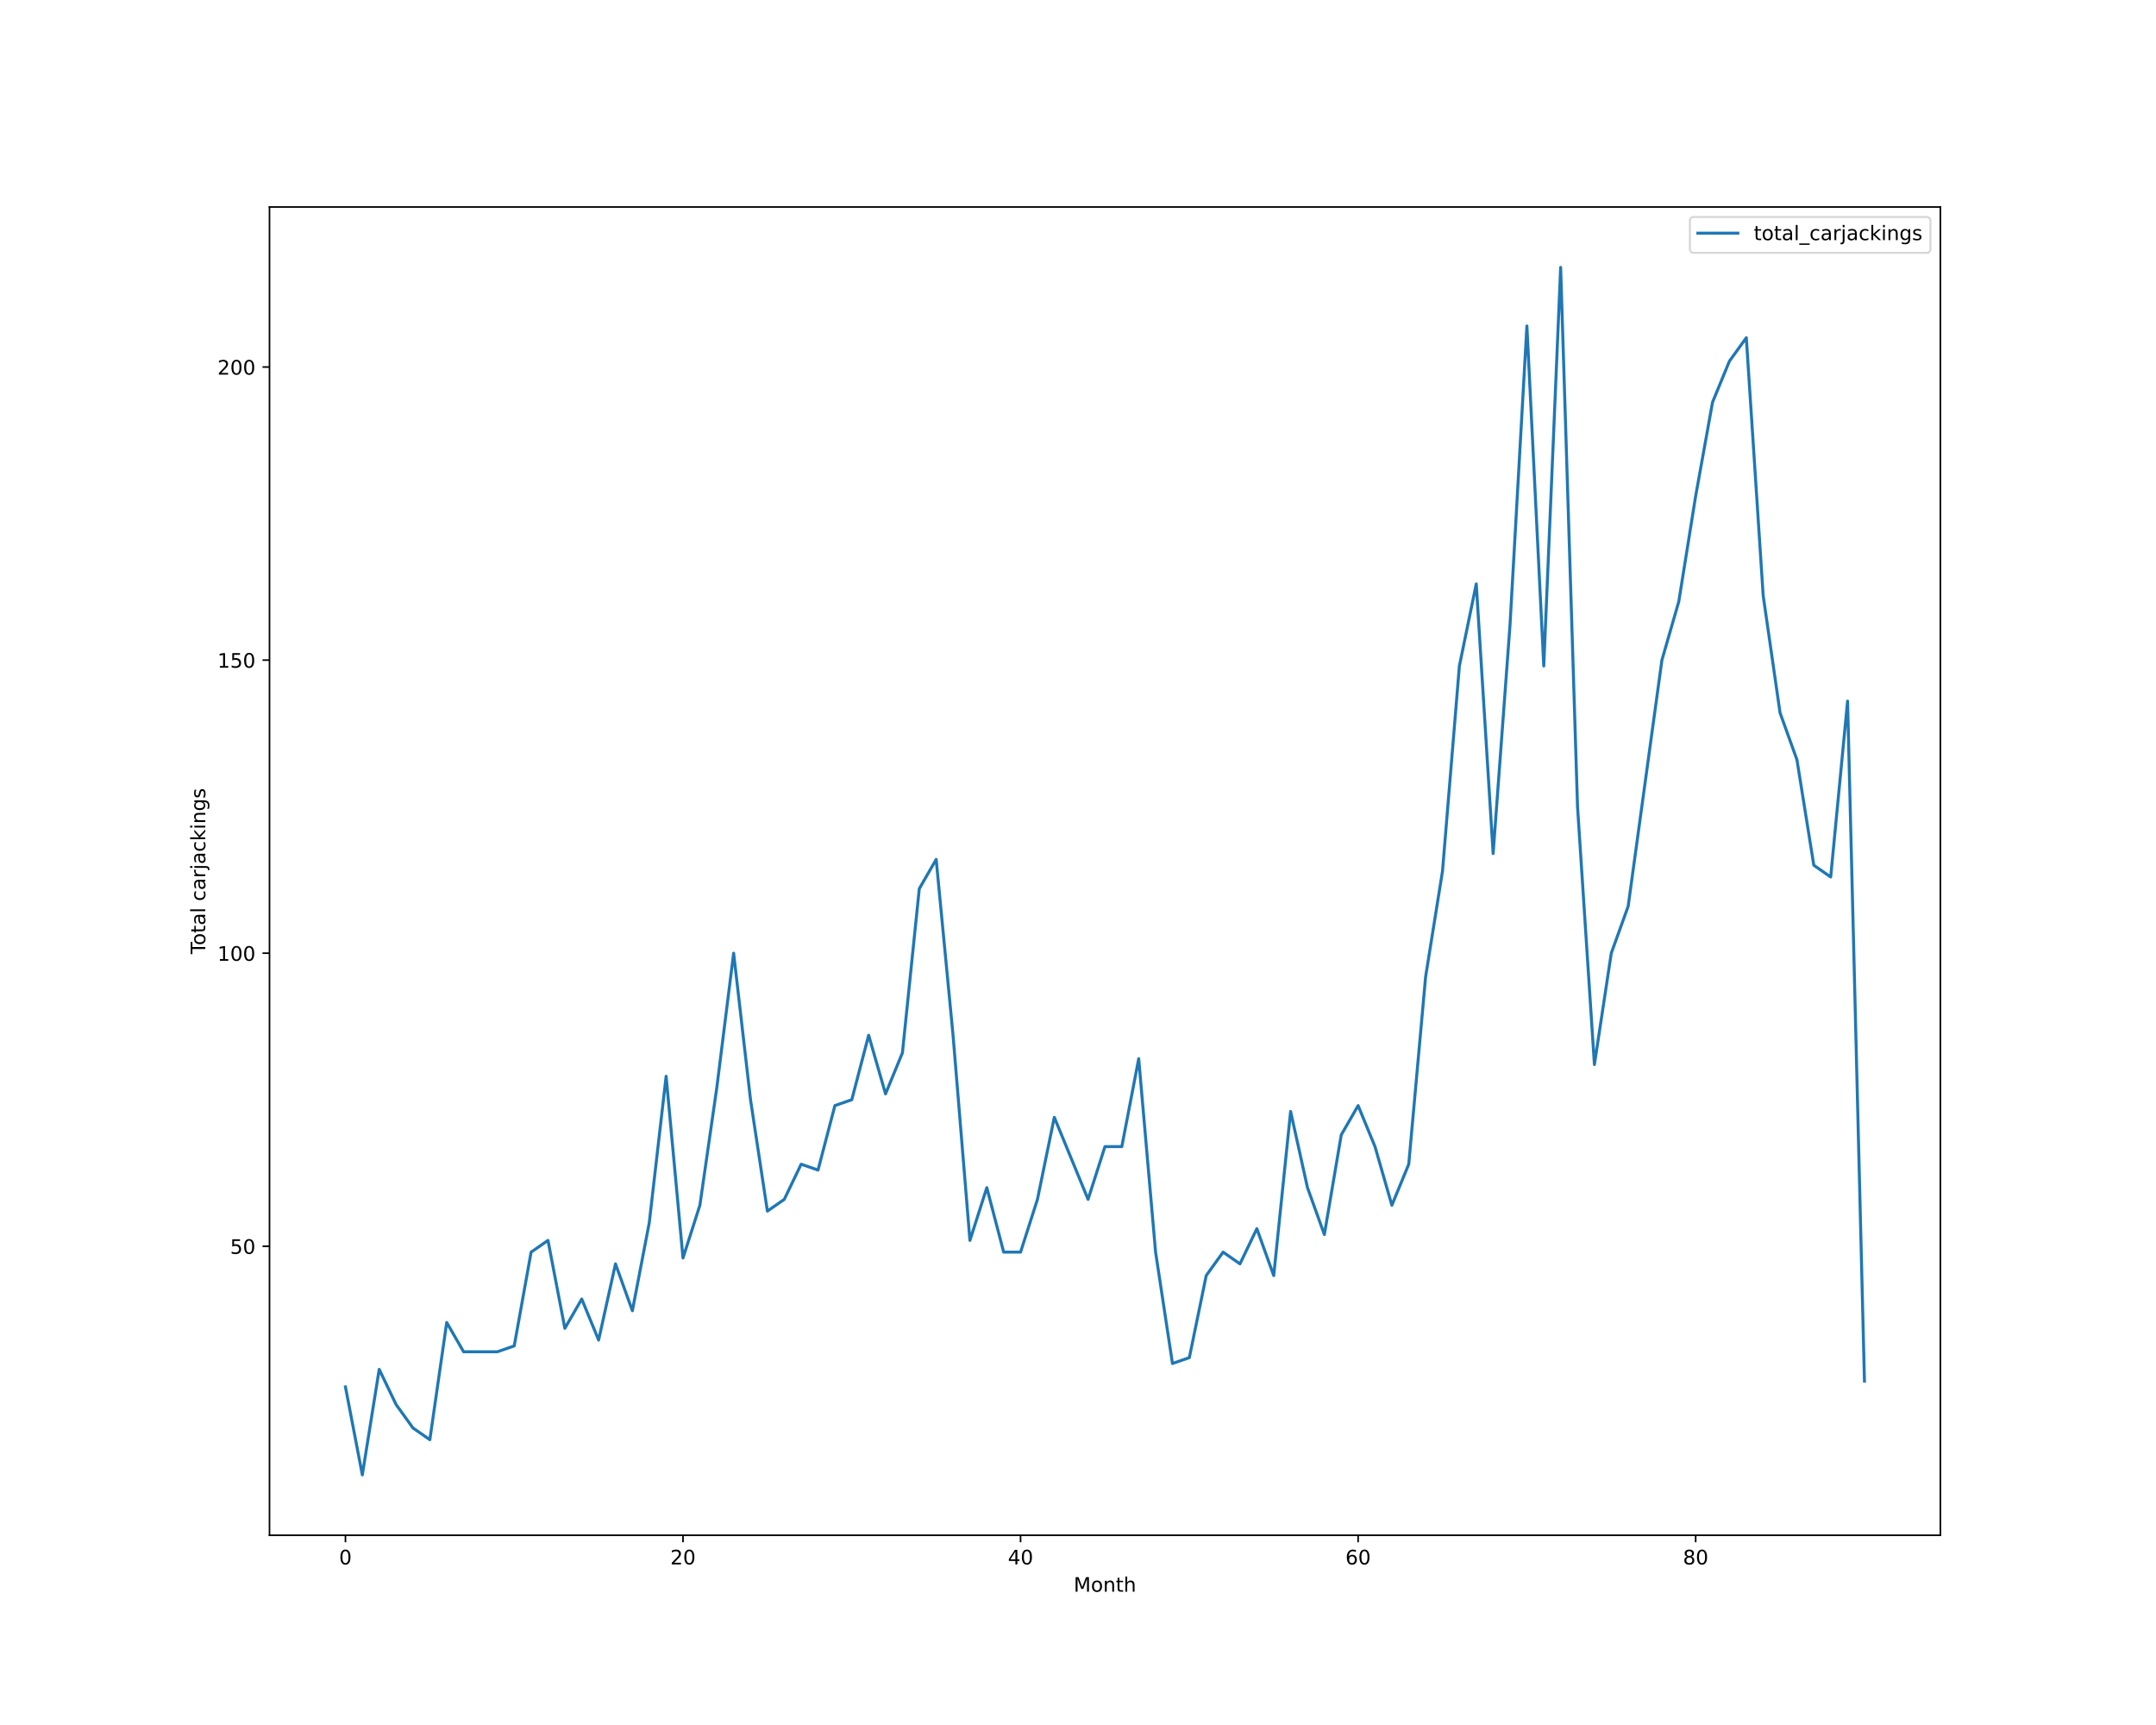
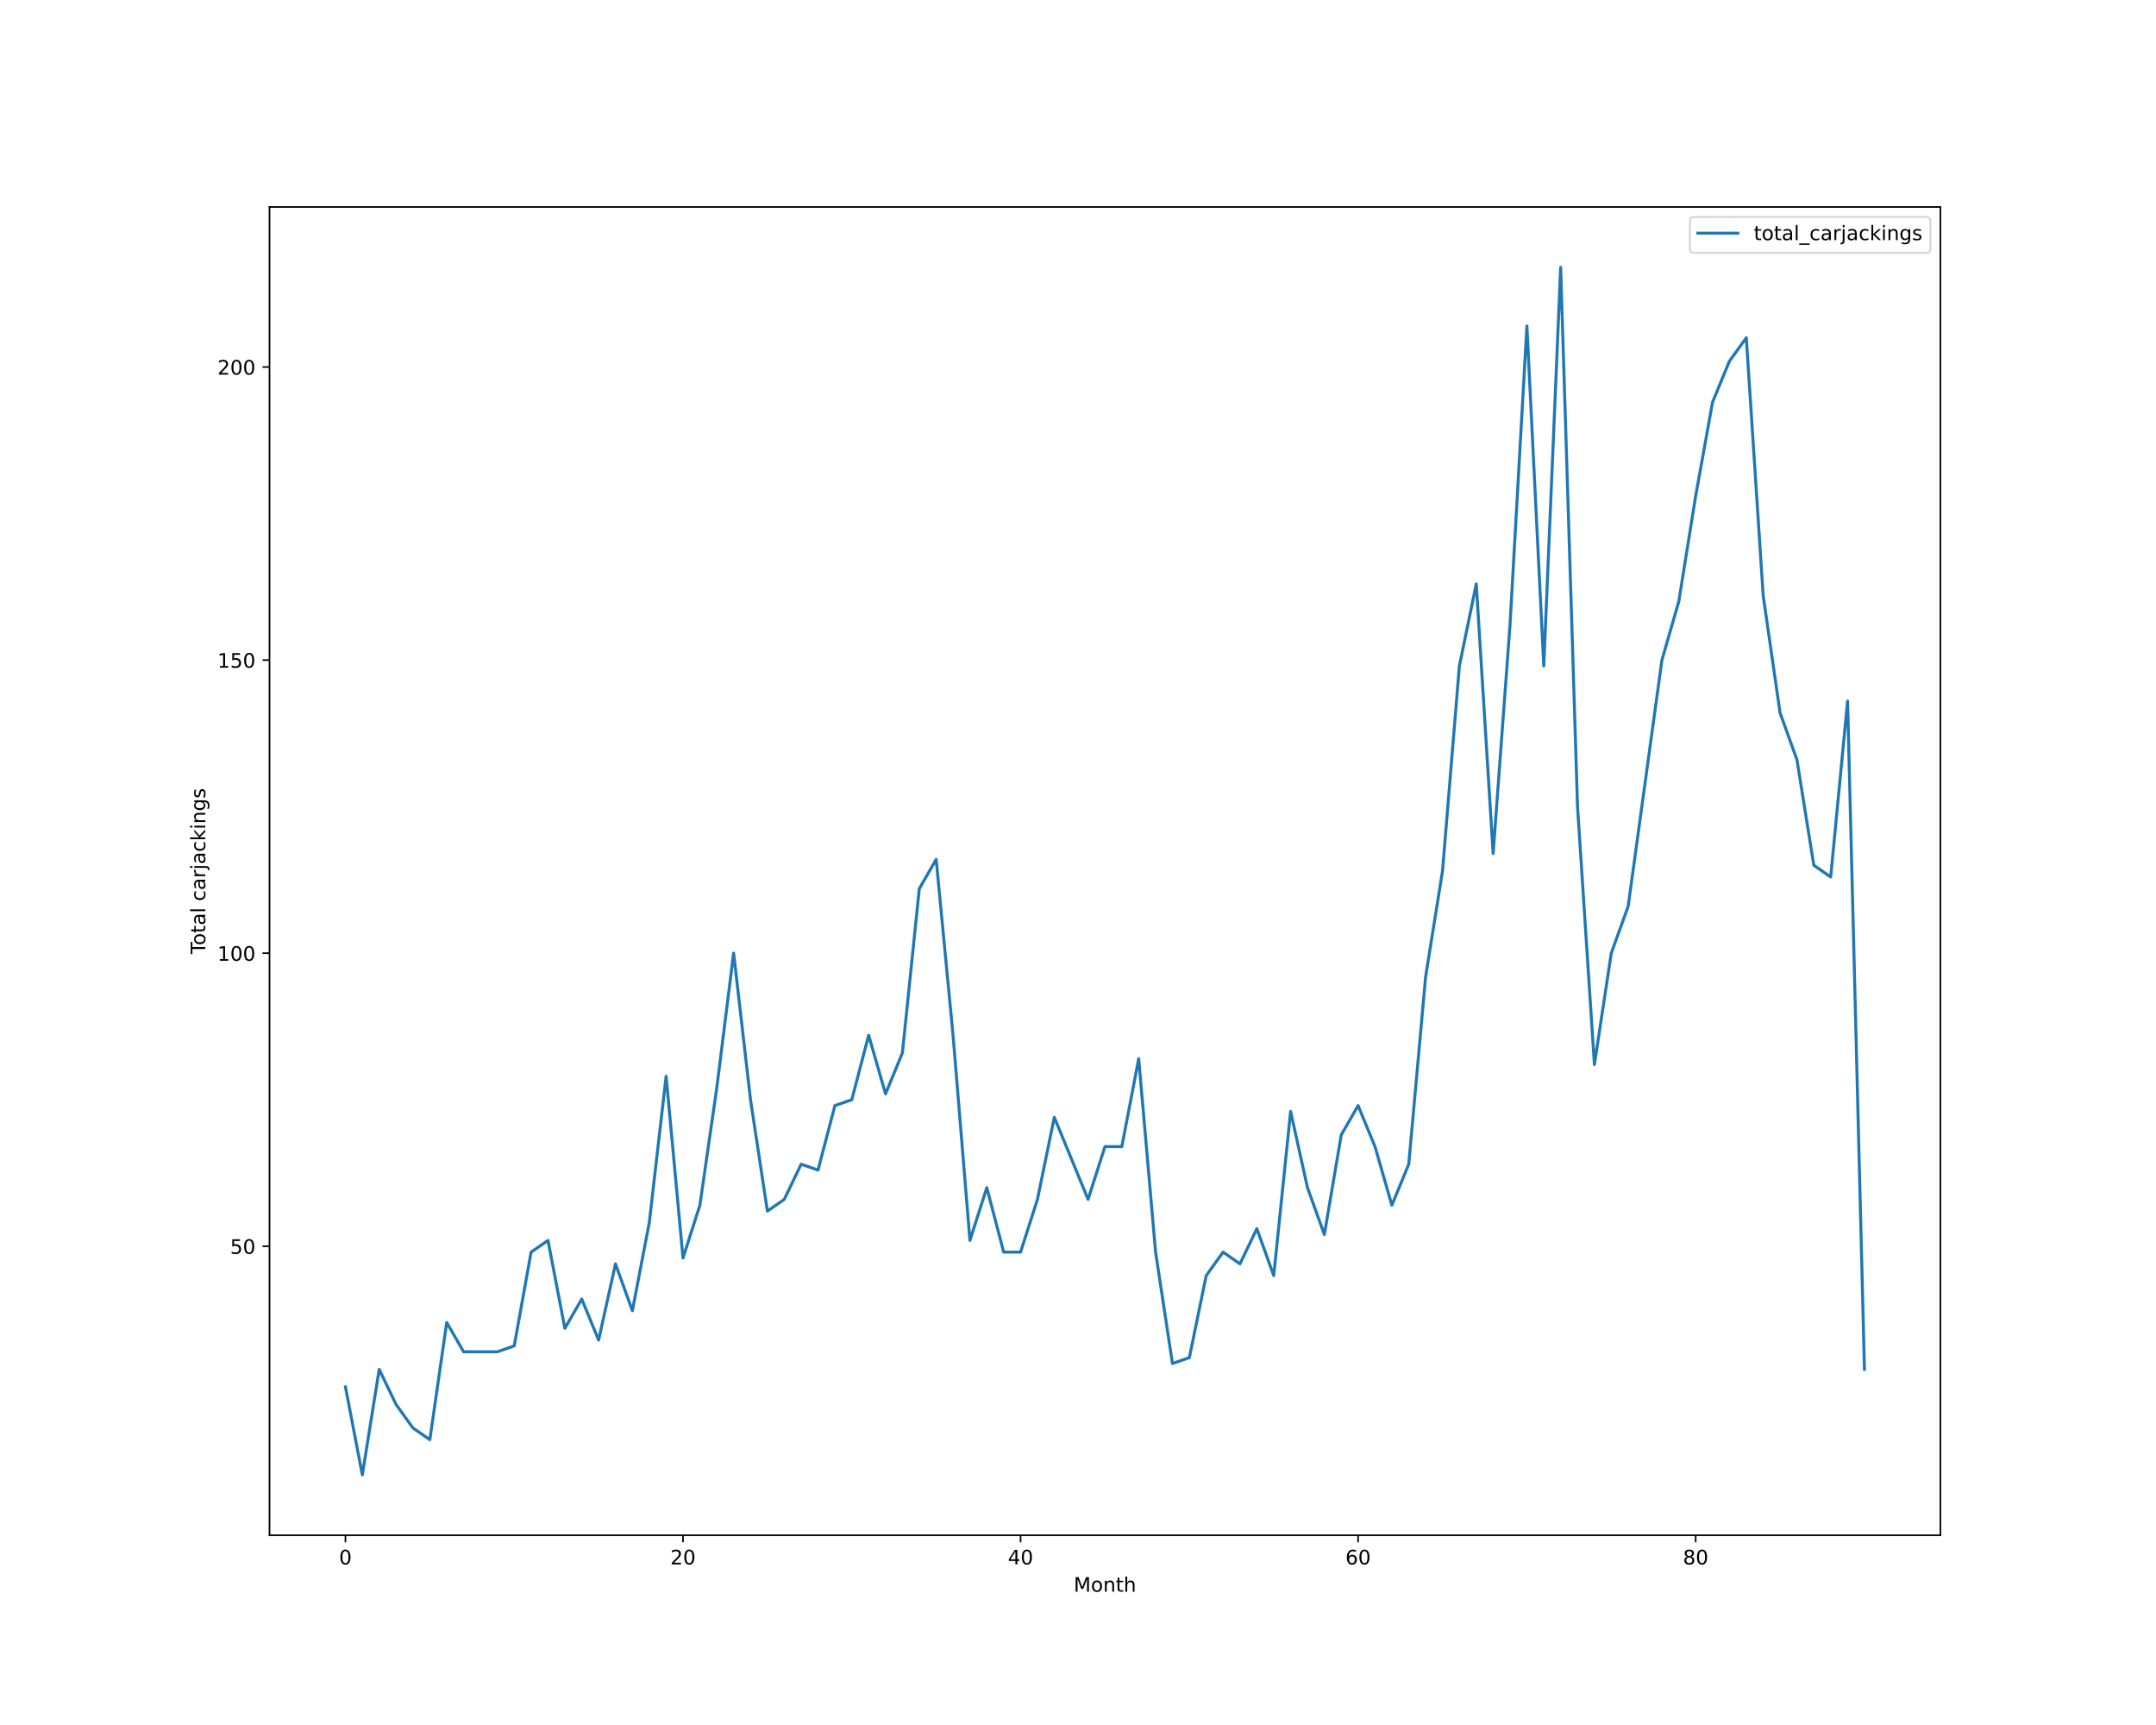
<svg xmlns="http://www.w3.org/2000/svg" xmlns:xlink="http://www.w3.org/1999/xlink" height="864pt" version="1.1" viewBox="0 0 1080 864" width="1080pt">
  <defs>
    <style type="text/css">*{stroke-linecap:butt;stroke-linejoin:round;}</style>
  </defs>
  <g id="figure_1">
    <g id="patch_1">
      <path d="M 0 864  L 1080 864  L 1080 0  L 0 0  z " style="fill:#ffffff;" />
    </g>
    <g id="axes_1">
      <g id="patch_2">
        <path d="M 135 768.96  L 972 768.96  L 972 103.68  L 135 103.68  z " style="fill:#ffffff;" />
      </g>
      <g id="matplotlib.axis_1">
        <g id="xtick_1">
          <g id="line2d_1">
            <defs>
-               <path d="M 0 0  L 0 3.5  " id="m150abb96db" style="stroke:#000000;stroke-width:0.8;" />
-             </defs>
-             <g>
-               <use style="stroke:#000000;stroke-width:0.8;" x="173.045" xlink:href="#m150abb96db" y="768.96" />
+               <path d="M 0 0  L 0 3.5  " id="m4320b0932d" style="stroke:#000000;stroke-width:0.8;" />
+             </defs>
+             <g>
+               <use style="stroke:#000000;stroke-width:0.8;" x="173.045" xlink:href="#m4320b0932d" y="768.96" />
            </g>
          </g>
          <g id="text_1">
            <g transform="translate(169.8642 783.5584)scale(0.1 -0.1)">
              <defs>
                <path d="M 2034 4250  Q 1547 4250 1301 3770  Q 1056 3291 1056 2328  Q 1056 1369 1301 889  Q 1547 409 2034 409  Q 2525 409 2770 889  Q 3016 1369 3016 2328  Q 3016 3291 2770 3770  Q 2525 4250 2034 4250  z M 2034 4750  Q 2819 4750 3233 4129  Q 3647 3509 3647 2328  Q 3647 1150 3233 529  Q 2819 -91 2034 -91  Q 1250 -91 836 529  Q 422 1150 422 2328  Q 422 3509 836 4129  Q 1250 4750 2034 4750  z " id="DejaVuSans-30" transform="scale(0.015625)" />
              </defs>
              <use xlink:href="#DejaVuSans-30" />
            </g>
          </g>
        </g>
        <g id="xtick_2">
          <g id="line2d_2">
            <g>
-               <use style="stroke:#000000;stroke-width:0.8;" x="342.136" xlink:href="#m150abb96db" y="768.96" />
+               <use style="stroke:#000000;stroke-width:0.8;" x="342.136" xlink:href="#m4320b0932d" y="768.96" />
            </g>
          </g>
          <g id="text_2">
            <g transform="translate(335.7739 783.5584)scale(0.1 -0.1)">
              <defs>
                <path d="M 1228 531  L 3431 531  L 3431 0  L 469 0  L 469 531  Q 828 903 1448 1529  Q 2069 2156 2228 2338  Q 2531 2678 2651 2914  Q 2772 3150 2772 3378  Q 2772 3750 2511 3984  Q 2250 4219 1831 4219  Q 1534 4219 1204 4116  Q 875 4013 500 3803  L 500 4441  Q 881 4594 1212 4672  Q 1544 4750 1819 4750  Q 2544 4750 2975 4387  Q 3406 4025 3406 3419  Q 3406 3131 3298 2873  Q 3191 2616 2906 2266  Q 2828 2175 2409 1742  Q 1991 1309 1228 531  z " id="DejaVuSans-32" transform="scale(0.015625)" />
              </defs>
              <use xlink:href="#DejaVuSans-32" />
              <use x="63.623" xlink:href="#DejaVuSans-30" />
            </g>
          </g>
        </g>
        <g id="xtick_3">
          <g id="line2d_3">
            <g>
-               <use style="stroke:#000000;stroke-width:0.8;" x="511.227" xlink:href="#m150abb96db" y="768.96" />
+               <use style="stroke:#000000;stroke-width:0.8;" x="511.227" xlink:href="#m4320b0932d" y="768.96" />
            </g>
          </g>
          <g id="text_3">
            <g transform="translate(504.8648 783.5584)scale(0.1 -0.1)">
              <defs>
                <path d="M 2419 4116  L 825 1625  L 2419 1625  L 2419 4116  z M 2253 4666  L 3047 4666  L 3047 1625  L 3713 1625  L 3713 1100  L 3047 1100  L 3047 0  L 2419 0  L 2419 1100  L 313 1100  L 313 1709  L 2253 4666  z " id="DejaVuSans-34" transform="scale(0.015625)" />
              </defs>
              <use xlink:href="#DejaVuSans-34" />
              <use x="63.623" xlink:href="#DejaVuSans-30" />
            </g>
          </g>
        </g>
        <g id="xtick_4">
          <g id="line2d_4">
            <g>
-               <use style="stroke:#000000;stroke-width:0.8;" x="680.318" xlink:href="#m150abb96db" y="768.96" />
+               <use style="stroke:#000000;stroke-width:0.8;" x="680.318" xlink:href="#m4320b0932d" y="768.96" />
            </g>
          </g>
          <g id="text_4">
            <g transform="translate(673.9557 783.5584)scale(0.1 -0.1)">
              <defs>
                <path d="M 2113 2584  Q 1688 2584 1439 2293  Q 1191 2003 1191 1497  Q 1191 994 1439 701  Q 1688 409 2113 409  Q 2538 409 2786 701  Q 3034 994 3034 1497  Q 3034 2003 2786 2293  Q 2538 2584 2113 2584  z M 3366 4563  L 3366 3988  Q 3128 4100 2886 4159  Q 2644 4219 2406 4219  Q 1781 4219 1451 3797  Q 1122 3375 1075 2522  Q 1259 2794 1537 2939  Q 1816 3084 2150 3084  Q 2853 3084 3261 2657  Q 3669 2231 3669 1497  Q 3669 778 3244 343  Q 2819 -91 2113 -91  Q 1303 -91 875 529  Q 447 1150 447 2328  Q 447 3434 972 4092  Q 1497 4750 2381 4750  Q 2619 4750 2861 4703  Q 3103 4656 3366 4563  z " id="DejaVuSans-36" transform="scale(0.015625)" />
              </defs>
              <use xlink:href="#DejaVuSans-36" />
              <use x="63.623" xlink:href="#DejaVuSans-30" />
            </g>
          </g>
        </g>
        <g id="xtick_5">
          <g id="line2d_5">
            <g>
-               <use style="stroke:#000000;stroke-width:0.8;" x="849.409" xlink:href="#m150abb96db" y="768.96" />
+               <use style="stroke:#000000;stroke-width:0.8;" x="849.409" xlink:href="#m4320b0932d" y="768.96" />
            </g>
          </g>
          <g id="text_5">
            <g transform="translate(843.0466 783.5584)scale(0.1 -0.1)">
              <defs>
                <path d="M 2034 2216  Q 1584 2216 1326 1975  Q 1069 1734 1069 1313  Q 1069 891 1326 650  Q 1584 409 2034 409  Q 2484 409 2743 651  Q 3003 894 3003 1313  Q 3003 1734 2745 1975  Q 2488 2216 2034 2216  z M 1403 2484  Q 997 2584 770 2862  Q 544 3141 544 3541  Q 544 4100 942 4425  Q 1341 4750 2034 4750  Q 2731 4750 3128 4425  Q 3525 4100 3525 3541  Q 3525 3141 3298 2862  Q 3072 2584 2669 2484  Q 3125 2378 3379 2068  Q 3634 1759 3634 1313  Q 3634 634 3220 271  Q 2806 -91 2034 -91  Q 1263 -91 848 271  Q 434 634 434 1313  Q 434 1759 690 2068  Q 947 2378 1403 2484  z M 1172 3481  Q 1172 3119 1398 2916  Q 1625 2713 2034 2713  Q 2441 2713 2670 2916  Q 2900 3119 2900 3481  Q 2900 3844 2670 4047  Q 2441 4250 2034 4250  Q 1625 4250 1398 4047  Q 1172 3844 1172 3481  z " id="DejaVuSans-38" transform="scale(0.015625)" />
              </defs>
              <use xlink:href="#DejaVuSans-38" />
              <use x="63.623" xlink:href="#DejaVuSans-30" />
            </g>
          </g>
        </g>
        <g id="text_6">
          <g transform="translate(537.8289 797.2366)scale(0.1 -0.1)">
            <defs>
              <path d="M 628 4666  L 1569 4666  L 2759 1491  L 3956 4666  L 4897 4666  L 4897 0  L 4281 0  L 4281 4097  L 3078 897  L 2444 897  L 1241 4097  L 1241 0  L 628 0  L 628 4666  z " id="DejaVuSans-4d" transform="scale(0.015625)" />
              <path d="M 1959 3097  Q 1497 3097 1228 2736  Q 959 2375 959 1747  Q 959 1119 1226 758  Q 1494 397 1959 397  Q 2419 397 2687 759  Q 2956 1122 2956 1747  Q 2956 2369 2687 2733  Q 2419 3097 1959 3097  z M 1959 3584  Q 2709 3584 3137 3096  Q 3566 2609 3566 1747  Q 3566 888 3137 398  Q 2709 -91 1959 -91  Q 1206 -91 779 398  Q 353 888 353 1747  Q 353 2609 779 3096  Q 1206 3584 1959 3584  z " id="DejaVuSans-6f" transform="scale(0.015625)" />
              <path d="M 3513 2113  L 3513 0  L 2938 0  L 2938 2094  Q 2938 2591 2744 2837  Q 2550 3084 2163 3084  Q 1697 3084 1428 2787  Q 1159 2491 1159 1978  L 1159 0  L 581 0  L 581 3500  L 1159 3500  L 1159 2956  Q 1366 3272 1645 3428  Q 1925 3584 2291 3584  Q 2894 3584 3203 3211  Q 3513 2838 3513 2113  z " id="DejaVuSans-6e" transform="scale(0.015625)" />
              <path d="M 1172 4494  L 1172 3500  L 2356 3500  L 2356 3053  L 1172 3053  L 1172 1153  Q 1172 725 1289 603  Q 1406 481 1766 481  L 2356 481  L 2356 0  L 1766 0  Q 1100 0 847 248  Q 594 497 594 1153  L 594 3053  L 172 3053  L 172 3500  L 594 3500  L 594 4494  L 1172 4494  z " id="DejaVuSans-74" transform="scale(0.015625)" />
              <path d="M 3513 2113  L 3513 0  L 2938 0  L 2938 2094  Q 2938 2591 2744 2837  Q 2550 3084 2163 3084  Q 1697 3084 1428 2787  Q 1159 2491 1159 1978  L 1159 0  L 581 0  L 581 4863  L 1159 4863  L 1159 2956  Q 1366 3272 1645 3428  Q 1925 3584 2291 3584  Q 2894 3584 3203 3211  Q 3513 2838 3513 2113  z " id="DejaVuSans-68" transform="scale(0.015625)" />
            </defs>
            <use xlink:href="#DejaVuSans-4d" />
            <use x="86.279" xlink:href="#DejaVuSans-6f" />
            <use x="147.461" xlink:href="#DejaVuSans-6e" />
            <use x="210.84" xlink:href="#DejaVuSans-74" />
            <use x="250.049" xlink:href="#DejaVuSans-68" />
          </g>
        </g>
      </g>
      <g id="matplotlib.axis_2">
        <g id="ytick_1">
          <g id="line2d_6">
            <defs>
-               <path d="M 0 0  L -3.5 0  " id="meaef1e1101" style="stroke:#000000;stroke-width:0.8;" />
-             </defs>
-             <g>
-               <use style="stroke:#000000;stroke-width:0.8;" x="135" xlink:href="#meaef1e1101" y="624.219" />
+               <path d="M 0 0  L -3.5 0  " id="mbf2b578e04" style="stroke:#000000;stroke-width:0.8;" />
+             </defs>
+             <g>
+               <use style="stroke:#000000;stroke-width:0.8;" x="135" xlink:href="#mbf2b578e04" y="624.219" />
            </g>
          </g>
          <g id="text_7">
            <g transform="translate(115.275 628.0182)scale(0.1 -0.1)">
              <defs>
                <path d="M 691 4666  L 3169 4666  L 3169 4134  L 1269 4134  L 1269 2991  Q 1406 3038 1543 3061  Q 1681 3084 1819 3084  Q 2600 3084 3056 2656  Q 3513 2228 3513 1497  Q 3513 744 3044 326  Q 2575 -91 1722 -91  Q 1428 -91 1123 -41  Q 819 9 494 109  L 494 744  Q 775 591 1075 516  Q 1375 441 1709 441  Q 2250 441 2565 725  Q 2881 1009 2881 1497  Q 2881 1984 2565 2268  Q 2250 2553 1709 2553  Q 1456 2553 1204 2497  Q 953 2441 691 2322  L 691 4666  z " id="DejaVuSans-35" transform="scale(0.015625)" />
              </defs>
              <use xlink:href="#DejaVuSans-35" />
              <use x="63.623" xlink:href="#DejaVuSans-30" />
            </g>
          </g>
        </g>
        <g id="ytick_2">
          <g id="line2d_7">
            <g>
-               <use style="stroke:#000000;stroke-width:0.8;" x="135" xlink:href="#meaef1e1101" y="477.423" />
+               <use style="stroke:#000000;stroke-width:0.8;" x="135" xlink:href="#mbf2b578e04" y="477.423" />
            </g>
          </g>
          <g id="text_8">
            <g transform="translate(108.9125 481.2221)scale(0.1 -0.1)">
              <defs>
                <path d="M 794 531  L 1825 531  L 1825 4091  L 703 3866  L 703 4441  L 1819 4666  L 2450 4666  L 2450 531  L 3481 531  L 3481 0  L 794 0  L 794 531  z " id="DejaVuSans-31" transform="scale(0.015625)" />
              </defs>
              <use xlink:href="#DejaVuSans-31" />
              <use x="63.623" xlink:href="#DejaVuSans-30" />
              <use x="127.246" xlink:href="#DejaVuSans-30" />
            </g>
          </g>
        </g>
        <g id="ytick_3">
          <g id="line2d_8">
            <g>
-               <use style="stroke:#000000;stroke-width:0.8;" x="135" xlink:href="#meaef1e1101" y="330.627" />
+               <use style="stroke:#000000;stroke-width:0.8;" x="135" xlink:href="#mbf2b578e04" y="330.627" />
            </g>
          </g>
          <g id="text_9">
            <g transform="translate(108.9125 334.426)scale(0.1 -0.1)">
              <use xlink:href="#DejaVuSans-31" />
              <use x="63.623" xlink:href="#DejaVuSans-35" />
              <use x="127.246" xlink:href="#DejaVuSans-30" />
            </g>
          </g>
        </g>
        <g id="ytick_4">
          <g id="line2d_9">
            <g>
-               <use style="stroke:#000000;stroke-width:0.8;" x="135" xlink:href="#meaef1e1101" y="183.831" />
+               <use style="stroke:#000000;stroke-width:0.8;" x="135" xlink:href="#mbf2b578e04" y="183.831" />
            </g>
          </g>
          <g id="text_10">
            <g transform="translate(108.9125 187.6299)scale(0.1 -0.1)">
              <use xlink:href="#DejaVuSans-32" />
              <use x="63.623" xlink:href="#DejaVuSans-30" />
              <use x="127.246" xlink:href="#DejaVuSans-30" />
            </g>
          </g>
        </g>
        <g id="text_11">
          <g transform="translate(102.8328 477.8888)rotate(-90)scale(0.1 -0.1)">
            <defs>
              <path d="M -19 4666  L 3928 4666  L 3928 4134  L 2272 4134  L 2272 0  L 1638 0  L 1638 4134  L -19 4134  L -19 4666  z " id="DejaVuSans-54" transform="scale(0.015625)" />
              <path d="M 2194 1759  Q 1497 1759 1228 1600  Q 959 1441 959 1056  Q 959 750 1161 570  Q 1363 391 1709 391  Q 2188 391 2477 730  Q 2766 1069 2766 1631  L 2766 1759  L 2194 1759  z M 3341 1997  L 3341 0  L 2766 0  L 2766 531  Q 2569 213 2275 61  Q 1981 -91 1556 -91  Q 1019 -91 701 211  Q 384 513 384 1019  Q 384 1609 779 1909  Q 1175 2209 1959 2209  L 2766 2209  L 2766 2266  Q 2766 2663 2505 2880  Q 2244 3097 1772 3097  Q 1472 3097 1187 3025  Q 903 2953 641 2809  L 641 3341  Q 956 3463 1253 3523  Q 1550 3584 1831 3584  Q 2591 3584 2966 3190  Q 3341 2797 3341 1997  z " id="DejaVuSans-61" transform="scale(0.015625)" />
              <path d="M 603 4863  L 1178 4863  L 1178 0  L 603 0  L 603 4863  z " id="DejaVuSans-6c" transform="scale(0.015625)" />
              <path id="DejaVuSans-20" transform="scale(0.015625)" />
              <path d="M 3122 3366  L 3122 2828  Q 2878 2963 2633 3030  Q 2388 3097 2138 3097  Q 1578 3097 1268 2742  Q 959 2388 959 1747  Q 959 1106 1268 751  Q 1578 397 2138 397  Q 2388 397 2633 464  Q 2878 531 3122 666  L 3122 134  Q 2881 22 2623 -34  Q 2366 -91 2075 -91  Q 1284 -91 818 406  Q 353 903 353 1747  Q 353 2603 823 3093  Q 1294 3584 2113 3584  Q 2378 3584 2631 3529  Q 2884 3475 3122 3366  z " id="DejaVuSans-63" transform="scale(0.015625)" />
              <path d="M 2631 2963  Q 2534 3019 2420 3045  Q 2306 3072 2169 3072  Q 1681 3072 1420 2755  Q 1159 2438 1159 1844  L 1159 0  L 581 0  L 581 3500  L 1159 3500  L 1159 2956  Q 1341 3275 1631 3429  Q 1922 3584 2338 3584  Q 2397 3584 2469 3576  Q 2541 3569 2628 3553  L 2631 2963  z " id="DejaVuSans-72" transform="scale(0.015625)" />
              <path d="M 603 3500  L 1178 3500  L 1178 -63  Q 1178 -731 923 -1031  Q 669 -1331 103 -1331  L -116 -1331  L -116 -844  L 38 -844  Q 366 -844 484 -692  Q 603 -541 603 -63  L 603 3500  z M 603 4863  L 1178 4863  L 1178 4134  L 603 4134  L 603 4863  z " id="DejaVuSans-6a" transform="scale(0.015625)" />
              <path d="M 581 4863  L 1159 4863  L 1159 1991  L 2875 3500  L 3609 3500  L 1753 1863  L 3688 0  L 2938 0  L 1159 1709  L 1159 0  L 581 0  L 581 4863  z " id="DejaVuSans-6b" transform="scale(0.015625)" />
              <path d="M 603 3500  L 1178 3500  L 1178 0  L 603 0  L 603 3500  z M 603 4863  L 1178 4863  L 1178 4134  L 603 4134  L 603 4863  z " id="DejaVuSans-69" transform="scale(0.015625)" />
              <path d="M 2906 1791  Q 2906 2416 2648 2759  Q 2391 3103 1925 3103  Q 1463 3103 1205 2759  Q 947 2416 947 1791  Q 947 1169 1205 825  Q 1463 481 1925 481  Q 2391 481 2648 825  Q 2906 1169 2906 1791  z M 3481 434  Q 3481 -459 3084 -895  Q 2688 -1331 1869 -1331  Q 1566 -1331 1297 -1286  Q 1028 -1241 775 -1147  L 775 -588  Q 1028 -725 1275 -790  Q 1522 -856 1778 -856  Q 2344 -856 2625 -561  Q 2906 -266 2906 331  L 2906 616  Q 2728 306 2450 153  Q 2172 0 1784 0  Q 1141 0 747 490  Q 353 981 353 1791  Q 353 2603 747 3093  Q 1141 3584 1784 3584  Q 2172 3584 2450 3431  Q 2728 3278 2906 2969  L 2906 3500  L 3481 3500  L 3481 434  z " id="DejaVuSans-67" transform="scale(0.015625)" />
              <path d="M 2834 3397  L 2834 2853  Q 2591 2978 2328 3040  Q 2066 3103 1784 3103  Q 1356 3103 1142 2972  Q 928 2841 928 2578  Q 928 2378 1081 2264  Q 1234 2150 1697 2047  L 1894 2003  Q 2506 1872 2764 1633  Q 3022 1394 3022 966  Q 3022 478 2636 193  Q 2250 -91 1575 -91  Q 1294 -91 989 -36  Q 684 19 347 128  L 347 722  Q 666 556 975 473  Q 1284 391 1588 391  Q 1994 391 2212 530  Q 2431 669 2431 922  Q 2431 1156 2273 1281  Q 2116 1406 1581 1522  L 1381 1569  Q 847 1681 609 1914  Q 372 2147 372 2553  Q 372 3047 722 3315  Q 1072 3584 1716 3584  Q 2034 3584 2315 3537  Q 2597 3491 2834 3397  z " id="DejaVuSans-73" transform="scale(0.015625)" />
            </defs>
            <use xlink:href="#DejaVuSans-54" />
            <use x="44.084" xlink:href="#DejaVuSans-6f" />
            <use x="105.266" xlink:href="#DejaVuSans-74" />
            <use x="144.475" xlink:href="#DejaVuSans-61" />
            <use x="205.754" xlink:href="#DejaVuSans-6c" />
            <use x="233.537" xlink:href="#DejaVuSans-20" />
            <use x="265.324" xlink:href="#DejaVuSans-63" />
            <use x="320.305" xlink:href="#DejaVuSans-61" />
            <use x="381.584" xlink:href="#DejaVuSans-72" />
            <use x="422.697" xlink:href="#DejaVuSans-6a" />
            <use x="450.48" xlink:href="#DejaVuSans-61" />
            <use x="511.76" xlink:href="#DejaVuSans-63" />
            <use x="566.74" xlink:href="#DejaVuSans-6b" />
            <use x="624.65" xlink:href="#DejaVuSans-69" />
            <use x="652.434" xlink:href="#DejaVuSans-6e" />
            <use x="715.812" xlink:href="#DejaVuSans-67" />
            <use x="779.289" xlink:href="#DejaVuSans-73" />
          </g>
        </g>
      </g>
      <g id="line2d_10">
-         <path clip-path="url(#p2befed424b)" d="M 173.045 694.681  L 181.5 738.72  L 189.955 685.873  L 198.409 703.489  L 206.864 715.233  L 215.318 721.104  L 223.773 662.386  L 232.227 677.066  L 240.682 677.066  L 249.136 677.066  L 257.591 674.13  L 266.045 627.155  L 274.5 621.283  L 282.955 665.322  L 291.409 650.642  L 299.864 671.194  L 308.318 633.027  L 316.773 656.514  L 325.227 612.475  L 333.682 539.077  L 342.136 630.091  L 350.591 603.668  L 359.045 544.949  L 367.5 477.423  L 375.955 550.821  L 384.409 606.603  L 392.864 600.732  L 401.318 583.116  L 409.773 586.052  L 418.227 553.757  L 426.682 550.821  L 435.136 518.526  L 443.591 547.885  L 452.045 527.334  L 460.5 445.128  L 468.955 430.448  L 477.409 518.526  L 485.864 621.283  L 494.318 594.86  L 502.773 627.155  L 511.227 627.155  L 519.682 600.732  L 528.136 559.629  L 536.591 580.18  L 545.045 600.732  L 553.5 574.308  L 561.955 574.308  L 570.409 530.27  L 578.864 627.155  L 587.318 682.937  L 595.773 680.002  L 604.227 638.899  L 612.682 627.155  L 621.136 633.027  L 629.591 615.411  L 638.045 638.899  L 646.5 556.693  L 654.955 594.86  L 663.409 618.347  L 671.864 568.437  L 680.318 553.757  L 688.773 574.308  L 697.227 603.668  L 705.682 583.116  L 714.136 489.167  L 722.591 436.32  L 731.045 333.563  L 739.5 292.46  L 747.955 427.512  L 756.409 313.011  L 764.864 163.279  L 773.318 333.563  L 781.773 133.92  L 790.227 404.025  L 798.682 533.205  L 807.136 477.423  L 815.591 453.936  L 824.045 392.281  L 832.5 330.627  L 840.955 301.268  L 849.409 248.421  L 857.864 201.446  L 866.318 180.895  L 874.773 169.151  L 883.227 298.332  L 891.682 357.05  L 900.136 380.537  L 908.591 433.384  L 917.045 439.256  L 925.5 351.178  L 933.955 691.745  " style="fill:none;stroke:#1f77b4;stroke-linecap:square;stroke-width:1.5;" />
+         <path clip-path="url(#p114e53abe5)" d="M 173.045 694.681  L 181.5 738.72  L 189.955 685.873  L 198.409 703.489  L 206.864 715.233  L 215.318 721.104  L 223.773 662.386  L 232.227 677.066  L 240.682 677.066  L 249.136 677.066  L 257.591 674.13  L 266.045 627.155  L 274.5 621.283  L 282.955 665.322  L 291.409 650.642  L 299.864 671.194  L 308.318 633.027  L 316.773 656.514  L 325.227 612.475  L 333.682 539.077  L 342.136 630.091  L 350.591 603.668  L 359.045 544.949  L 367.5 477.423  L 375.955 550.821  L 384.409 606.603  L 392.864 600.732  L 401.318 583.116  L 409.773 586.052  L 418.227 553.757  L 426.682 550.821  L 435.136 518.526  L 443.591 547.885  L 452.045 527.334  L 460.5 445.128  L 468.955 430.448  L 477.409 518.526  L 485.864 621.283  L 494.318 594.86  L 502.773 627.155  L 511.227 627.155  L 519.682 600.732  L 528.136 559.629  L 536.591 580.18  L 545.045 600.732  L 553.5 574.308  L 561.955 574.308  L 570.409 530.27  L 578.864 627.155  L 587.318 682.937  L 595.773 680.002  L 604.227 638.899  L 612.682 627.155  L 621.136 633.027  L 629.591 615.411  L 638.045 638.899  L 646.5 556.693  L 654.955 594.86  L 663.409 618.347  L 671.864 568.437  L 680.318 553.757  L 688.773 574.308  L 697.227 603.668  L 705.682 583.116  L 714.136 489.167  L 722.591 436.32  L 731.045 333.563  L 739.5 292.46  L 747.955 427.512  L 756.409 313.011  L 764.864 163.279  L 773.318 333.563  L 781.773 133.92  L 790.227 404.025  L 798.682 533.205  L 807.136 477.423  L 815.591 453.936  L 824.045 392.281  L 832.5 330.627  L 840.955 301.268  L 849.409 248.421  L 857.864 201.446  L 866.318 180.895  L 874.773 169.151  L 883.227 298.332  L 891.682 357.05  L 900.136 380.537  L 908.591 433.384  L 917.045 439.256  L 925.5 351.178  L 933.955 685.873  " style="fill:none;stroke:#1f77b4;stroke-linecap:square;stroke-width:1.5;" />
      </g>
      <g id="patch_3">
        <path d="M 135 768.96  L 135 103.68  " style="fill:none;stroke:#000000;stroke-linecap:square;stroke-linejoin:miter;stroke-width:0.8;" />
      </g>
      <g id="patch_4">
        <path d="M 972 768.96  L 972 103.68  " style="fill:none;stroke:#000000;stroke-linecap:square;stroke-linejoin:miter;stroke-width:0.8;" />
      </g>
      <g id="patch_5">
        <path d="M 135 768.96  L 972 768.96  " style="fill:none;stroke:#000000;stroke-linecap:square;stroke-linejoin:miter;stroke-width:0.8;" />
      </g>
      <g id="patch_6">
        <path d="M 135 103.68  L 972 103.68  " style="fill:none;stroke:#000000;stroke-linecap:square;stroke-linejoin:miter;stroke-width:0.8;" />
      </g>
      <g id="legend_1">
        <g id="patch_7">
          <path d="M 848.528 126.636  L 965 126.636  Q 967 126.636 967 124.636  L 967 110.68  Q 967 108.68 965 108.68  L 848.528 108.68  Q 846.528 108.68 846.528 110.68  L 846.528 124.636  Q 846.528 126.636 848.528 126.636  z " style="fill:#ffffff;opacity:0.8;stroke:#cccccc;stroke-linejoin:miter;" />
        </g>
        <g id="line2d_11">
          <path d="M 850.528 116.778  L 870.528 116.778  " style="fill:none;stroke:#1f77b4;stroke-linecap:square;stroke-width:1.5;" />
        </g>
        <g id="line2d_12" />
        <g id="text_12">
          <g transform="translate(878.5281 120.2784)scale(0.1 -0.1)">
            <defs>
              <path d="M 3263 -1063  L 3263 -1509  L -63 -1509  L -63 -1063  L 3263 -1063  z " id="DejaVuSans-5f" transform="scale(0.015625)" />
            </defs>
            <use xlink:href="#DejaVuSans-74" />
            <use x="39.209" xlink:href="#DejaVuSans-6f" />
            <use x="100.391" xlink:href="#DejaVuSans-74" />
            <use x="139.6" xlink:href="#DejaVuSans-61" />
            <use x="200.879" xlink:href="#DejaVuSans-6c" />
            <use x="228.662" xlink:href="#DejaVuSans-5f" />
            <use x="278.662" xlink:href="#DejaVuSans-63" />
            <use x="333.643" xlink:href="#DejaVuSans-61" />
            <use x="394.922" xlink:href="#DejaVuSans-72" />
            <use x="436.035" xlink:href="#DejaVuSans-6a" />
            <use x="463.818" xlink:href="#DejaVuSans-61" />
            <use x="525.098" xlink:href="#DejaVuSans-63" />
            <use x="580.078" xlink:href="#DejaVuSans-6b" />
            <use x="637.988" xlink:href="#DejaVuSans-69" />
            <use x="665.771" xlink:href="#DejaVuSans-6e" />
            <use x="729.15" xlink:href="#DejaVuSans-67" />
            <use x="792.627" xlink:href="#DejaVuSans-73" />
          </g>
        </g>
      </g>
    </g>
  </g>
  <defs>
-     <clipPath id="p2befed424b">
+     <clipPath id="p114e53abe5">
      <rect height="665.28" width="837" x="135" y="103.68" />
    </clipPath>
  </defs>
</svg>
